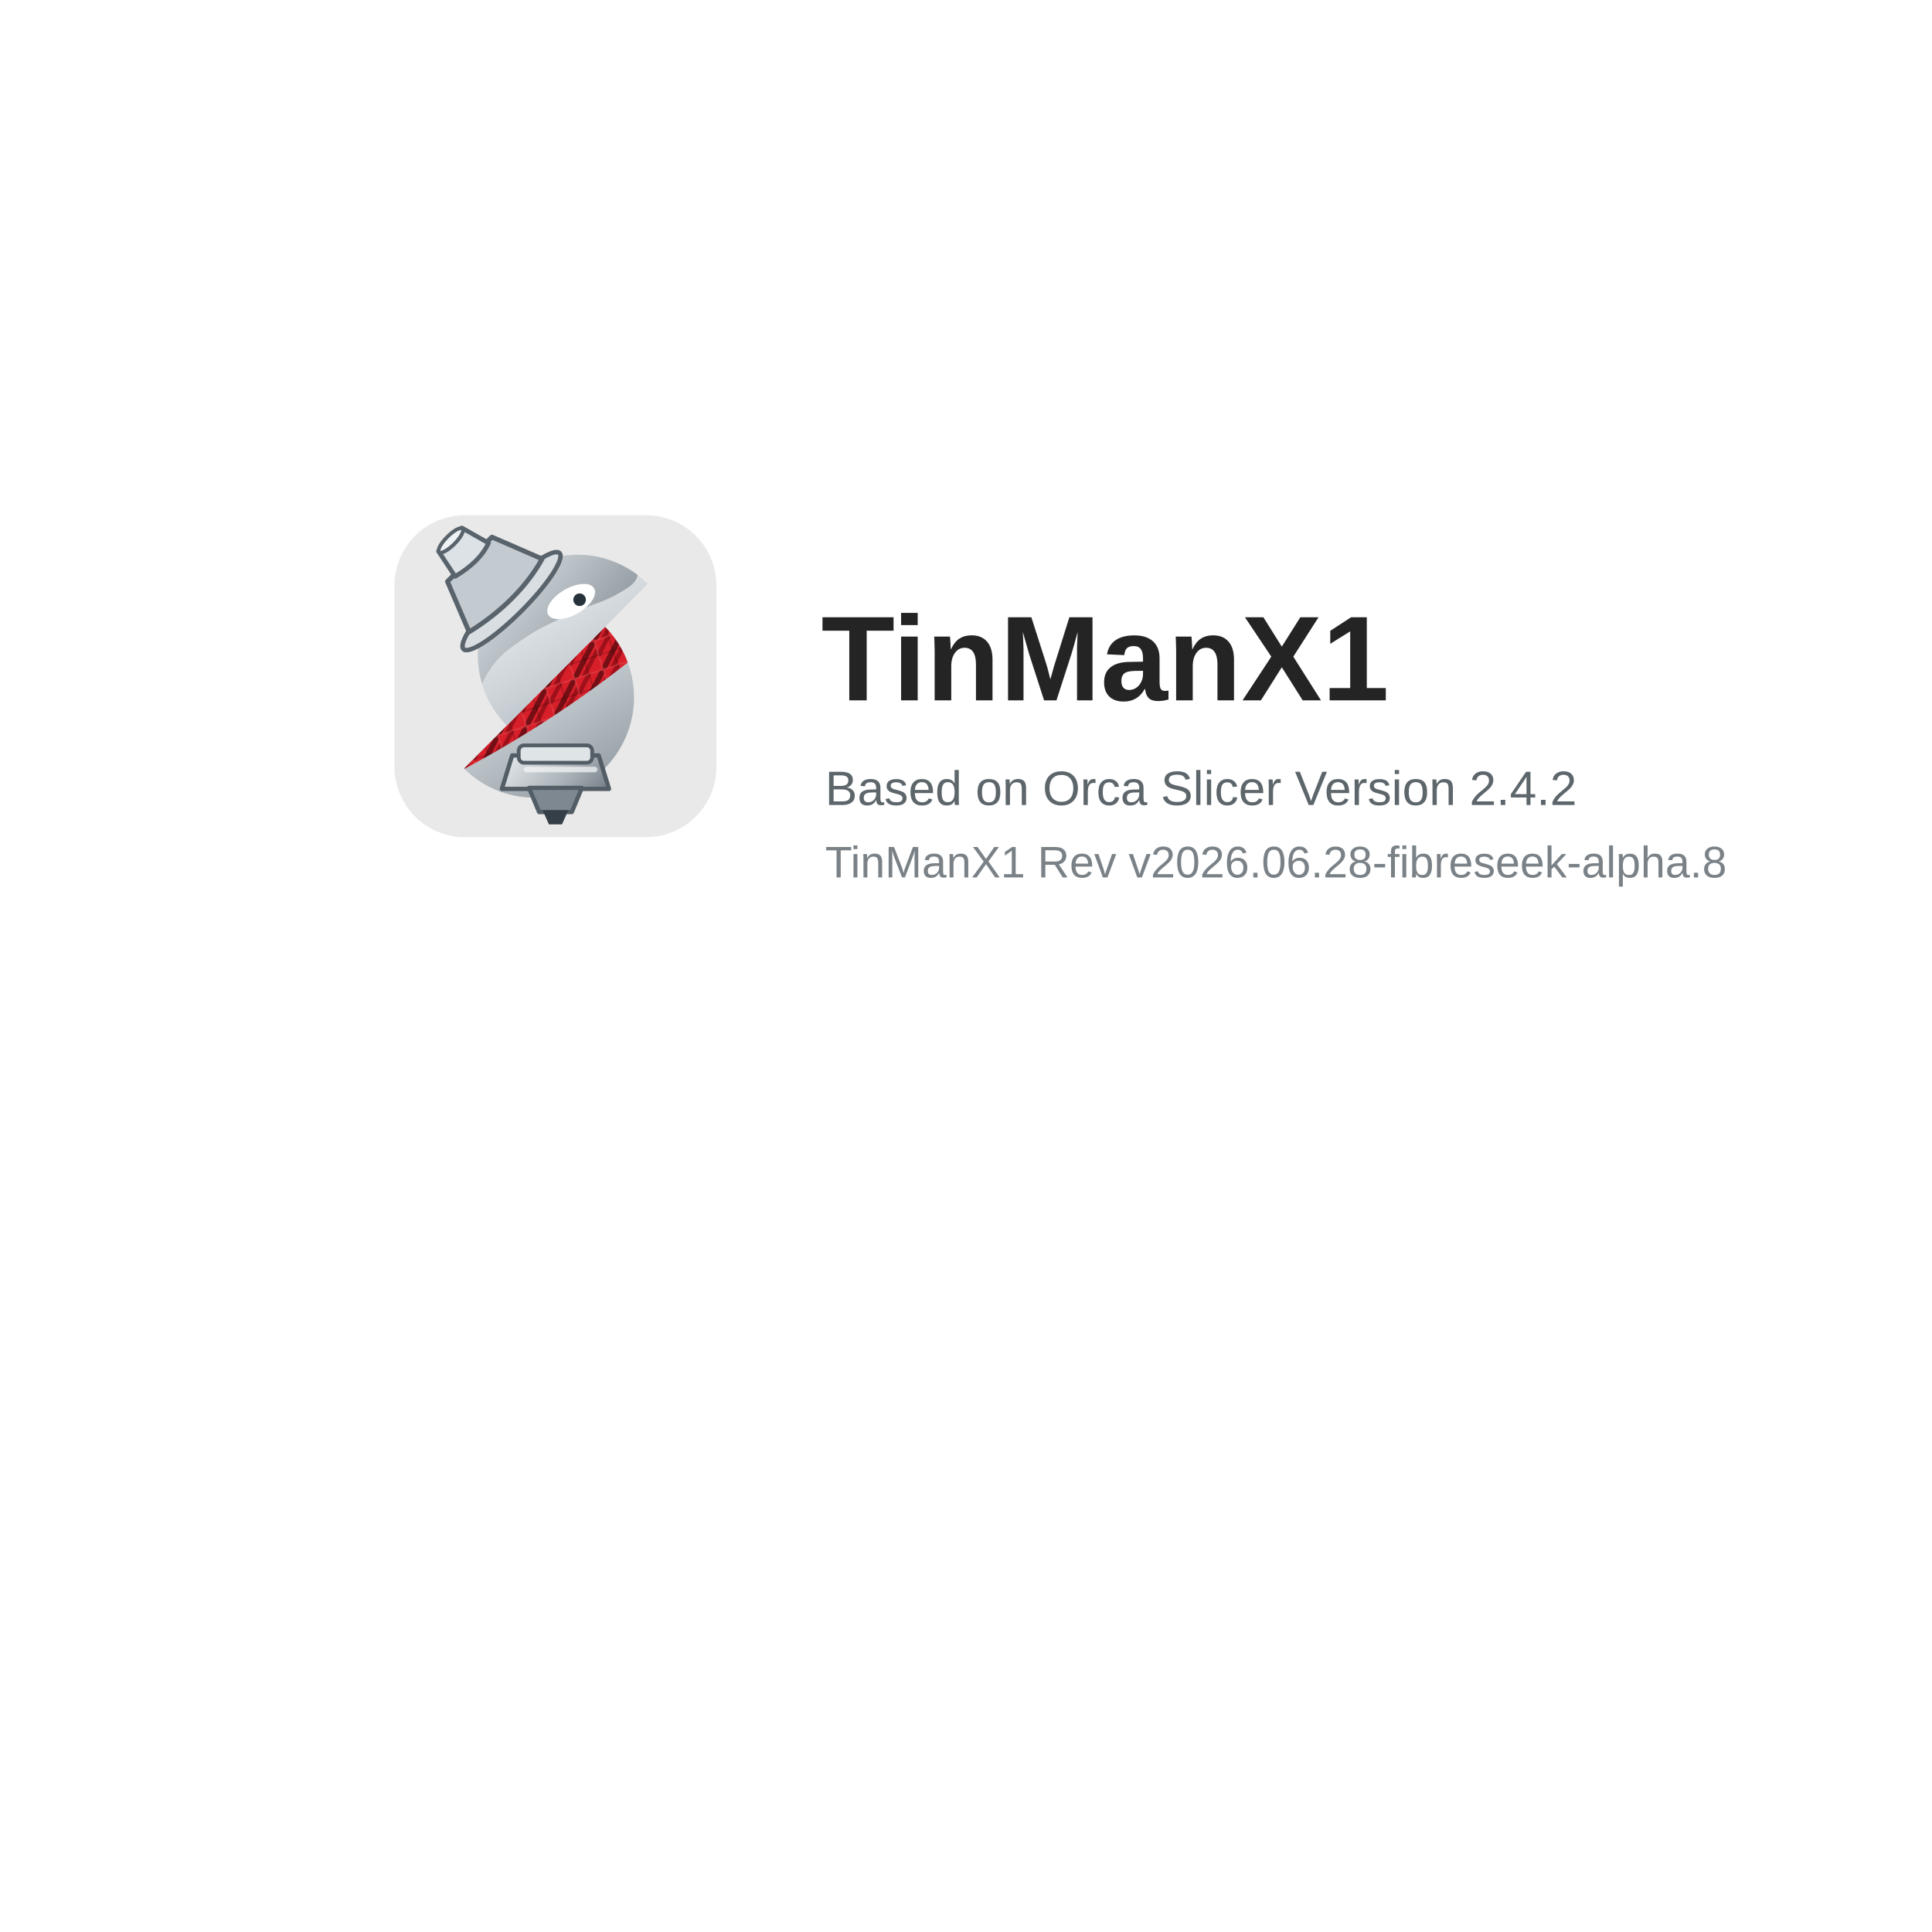
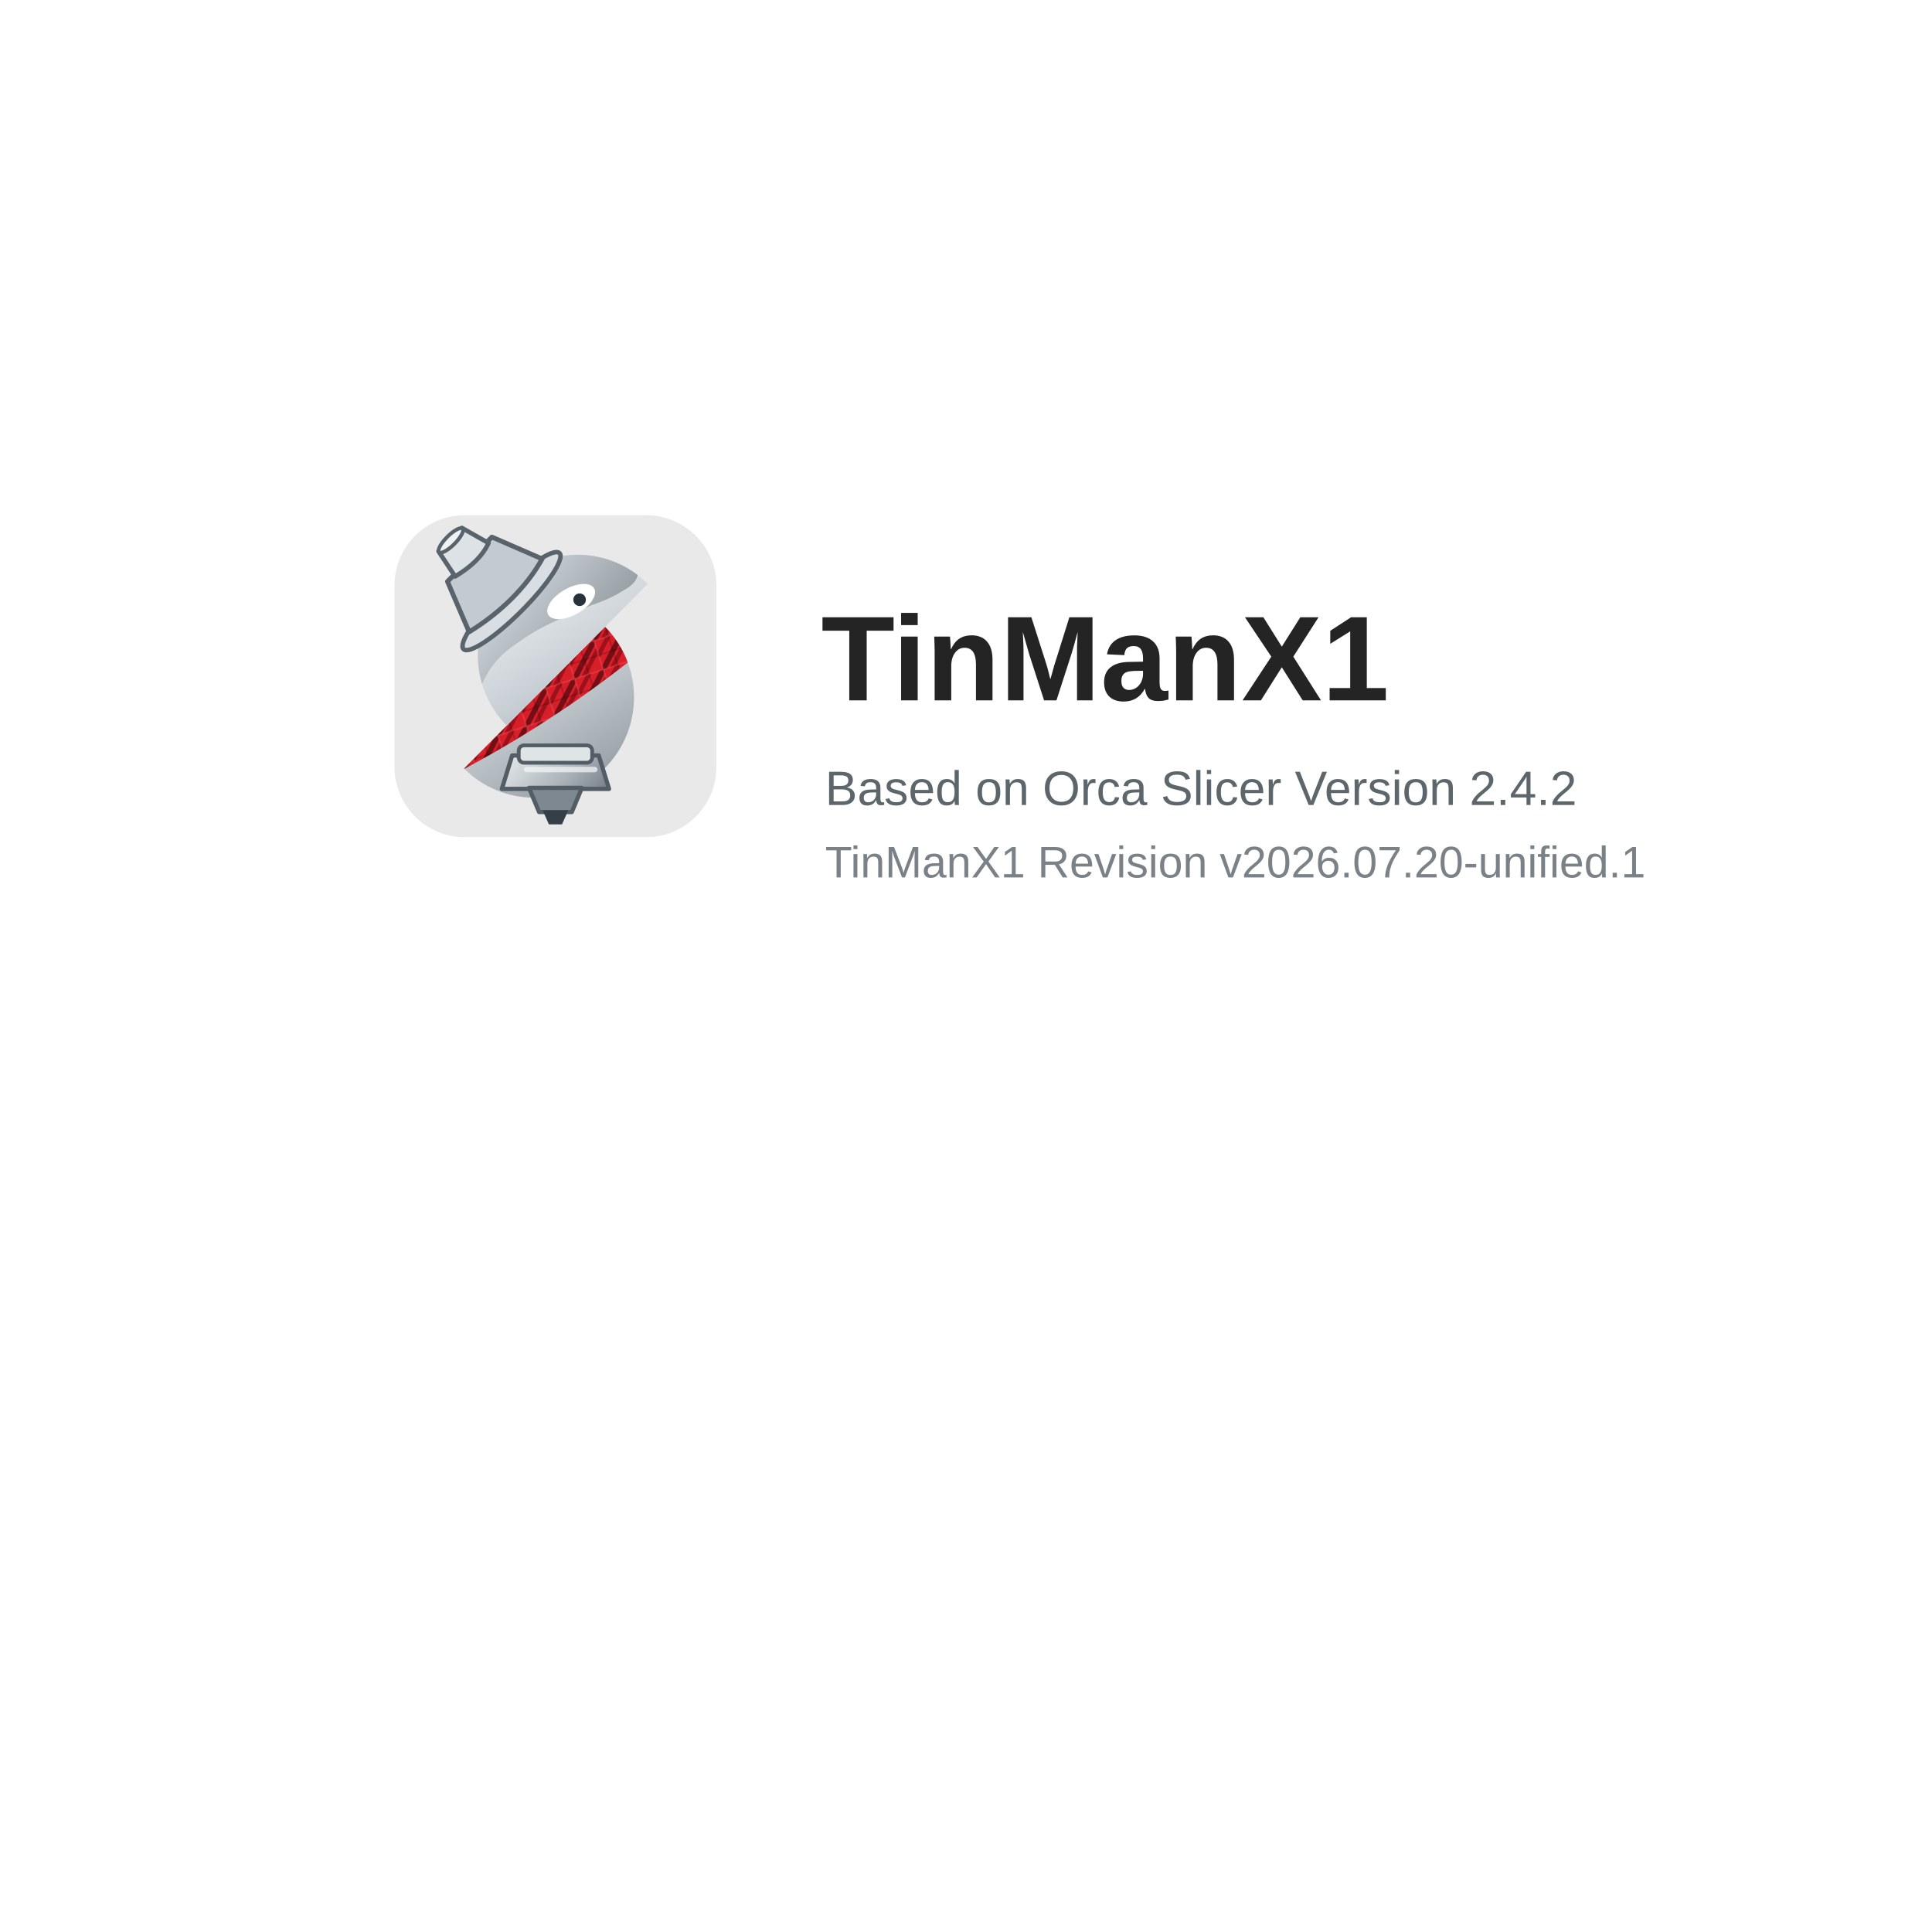
<svg xmlns="http://www.w3.org/2000/svg" width="480" height="480" viewBox="0 0 480 480">
  <defs>
    <linearGradient id="tmxSilver" x1="18" y1="8" x2="47" y2="55" gradientUnits="userSpaceOnUse">
      <stop offset="0" stop-color="#f7f9fa" />
      <stop offset=".52" stop-color="#c7ced3" />
      <stop offset="1" stop-color="#8d969d" />
    </linearGradient>
    <linearGradient id="tmxDarkSilver" x1="19" y1="10" x2="49" y2="35" gradientUnits="userSpaceOnUse">
      <stop offset="0" stop-color="#dce2e6" />
      <stop offset="1" stop-color="#6f7981" />
    </linearGradient>
    <linearGradient id="tmxNozzle" x1="24" y1="43" x2="43" y2="60" gradientUnits="userSpaceOnUse">
      <stop offset="0" stop-color="#eef2f4" />
      <stop offset=".55" stop-color="#a8b0b6" />
      <stop offset="1" stop-color="#59636c" />
    </linearGradient>
    <pattern id="tmxCarbonRed" width="6" height="6" patternUnits="userSpaceOnUse" patternTransform="rotate(-18)">
      <rect width="6" height="6" fill="#D71F2A" />
      <path d="M-2 1 1-2M0 6 6 0M5 8 8 5" fill="none" stroke="#250204" stroke-width="1.05" opacity=".55" />
      <path d="M-2 5 5-2M1 7 7 1" fill="none" stroke="#7c0810" stroke-width=".85" opacity=".62" />
      <path d="M0 0h6v6h-6z" fill="none" stroke="#f06a70" stroke-width=".35" opacity=".28" />
      <path d="M0 3h6M3 0v6" fill="none" stroke="#180102" stroke-width=".28" opacity=".22" />
    </pattern>
  </defs>
  <rect width="480" height="480" fill="#ffffff" />
  <g transform="translate(98 128)">
    <g transform="scale(1.25)">
      <rect width="64" height="64" rx="14" fill="#e9e9e9" />
      <path d="M13.84,50.354a19.7,19.7,0,0,0,13.883,5.79A19.944,19.944,0,0,0,41.858,22.182Z" fill="url(#tmxSilver)" />
      <path d="M41.858,22.181,13.84,50.354l.061.059A220.548,220.548,0,0,0,46.378,29.277a19.964,19.964,0,0,0-4.52-7.1" fill="url(#tmxCarbonRed)" />
      <path d="M36.381,7.856A19.943,19.943,0,0,0,22.327,41.818L50.345,13.646a19.693,19.693,0,0,0-13.964-5.79" fill="url(#tmxSilver)" />
      <path d="M36.381,7.856A19.636,19.636,0,0,0,26.04,10.782a22.742,22.742,0,0,0-5.91-.745,23.084,23.084,0,0,0-9.477,2.124.632.632,0,0,0,.129,1.191,13.52,13.52,0,0,1,8.069,5.137A20.06,20.06,0,0,0,17.41,33.534a19.873,19.873,0,0,1,2-3.488c1.819-2.5,3.743-3.8,6.585-5.723,2.093-1.416,5-3.077,13.359-6.512a28.421,28.421,0,0,0,6.12-2.821c1.4-.831,2.461-1.615,2.8-2.842.024-.086.045-.172.065-.256A19.655,19.655,0,0,0,36.381,7.856" fill="url(#tmxDarkSilver)" />
      <path d="M39.69,14.551c.727,1.285-.728,3.495-3.249,4.937s-5.154,1.569-5.88.284.727-3.495,3.248-4.937,5.154-1.569,5.881-.284" fill="#fff" />
      <circle cx="36.8" cy="16.8" r="1.25" fill="#28323a" />
      <g transform="translate(-17 1) rotate(-45 34.2 12.5) scale(1.05)">
        <ellipse cx="34.25" cy="18.4" rx="12.85" ry="2.65" fill="#d9dee2" stroke="#59636c" stroke-width=".85" />
        <path d="M28.3,7.2h11.9l3.8,9.65c-5.75,1.65-12.65,1.65-19.55,0Z" fill="#c3cbd0" stroke="#59636c" stroke-width=".9" stroke-linejoin="round" />
        <path d="M31.15,1.95h6.25l1.55,5.6c-2.45.9-5.4.9-8.95,0Z" fill="#dce2e6" stroke="#59636c" stroke-width=".85" stroke-linejoin="round" />
        <ellipse cx="34.25" cy="2.15" rx="3.15" ry=".95" fill="#eef2f4" stroke="#59636c" stroke-width=".7" />
      </g>
      <path d="M23.4,47.75h17.2l2.05,6.65H21.35Z" fill="url(#tmxNozzle)" stroke="#525d65" stroke-width=".85" stroke-linejoin="round" />
      <path d="M26.75,54.2h10.5l-2,4.8h-6.5Z" fill="#7e8890" stroke="#525d65" stroke-width=".85" stroke-linejoin="round" />
      <path d="M29.45,58.65h5.1l-1.25,2.8h-2.6Z" fill="#353f47" />
      <rect x="24.7" y="45.75" width="14.6" height="3.45" rx="1.05" fill="#dfe4e7" stroke="#525d65" stroke-width=".75" />
      <path d="M26.25,50.55h13.55" fill="none" stroke="#f4f6f7" stroke-width="1.1" stroke-linecap="round" opacity=".72" />
    </g>
    <text x="106" y="46" font-family="Arial, Helvetica, sans-serif" font-size="30" font-weight="700" fill="#242424">TinManX1</text>
    <text x="107" y="72" font-family="Arial, Helvetica, sans-serif" font-size="12" fill="#5d666b">Based on Orca Slicer Version 2.4.2</text>
-     <text x="107" y="90" font-family="Arial, Helvetica, sans-serif" font-size="11" fill="#7a8287">TinManX1 Rev v2026.06.28-fibreseek-alpha.8</text>
+     <text x="107" y="90" font-family="Arial, Helvetica, sans-serif" font-size="11" fill="#7a8287">TinManX1 Revision v2026.07.20-unified.1</text>
  </g>
</svg>
